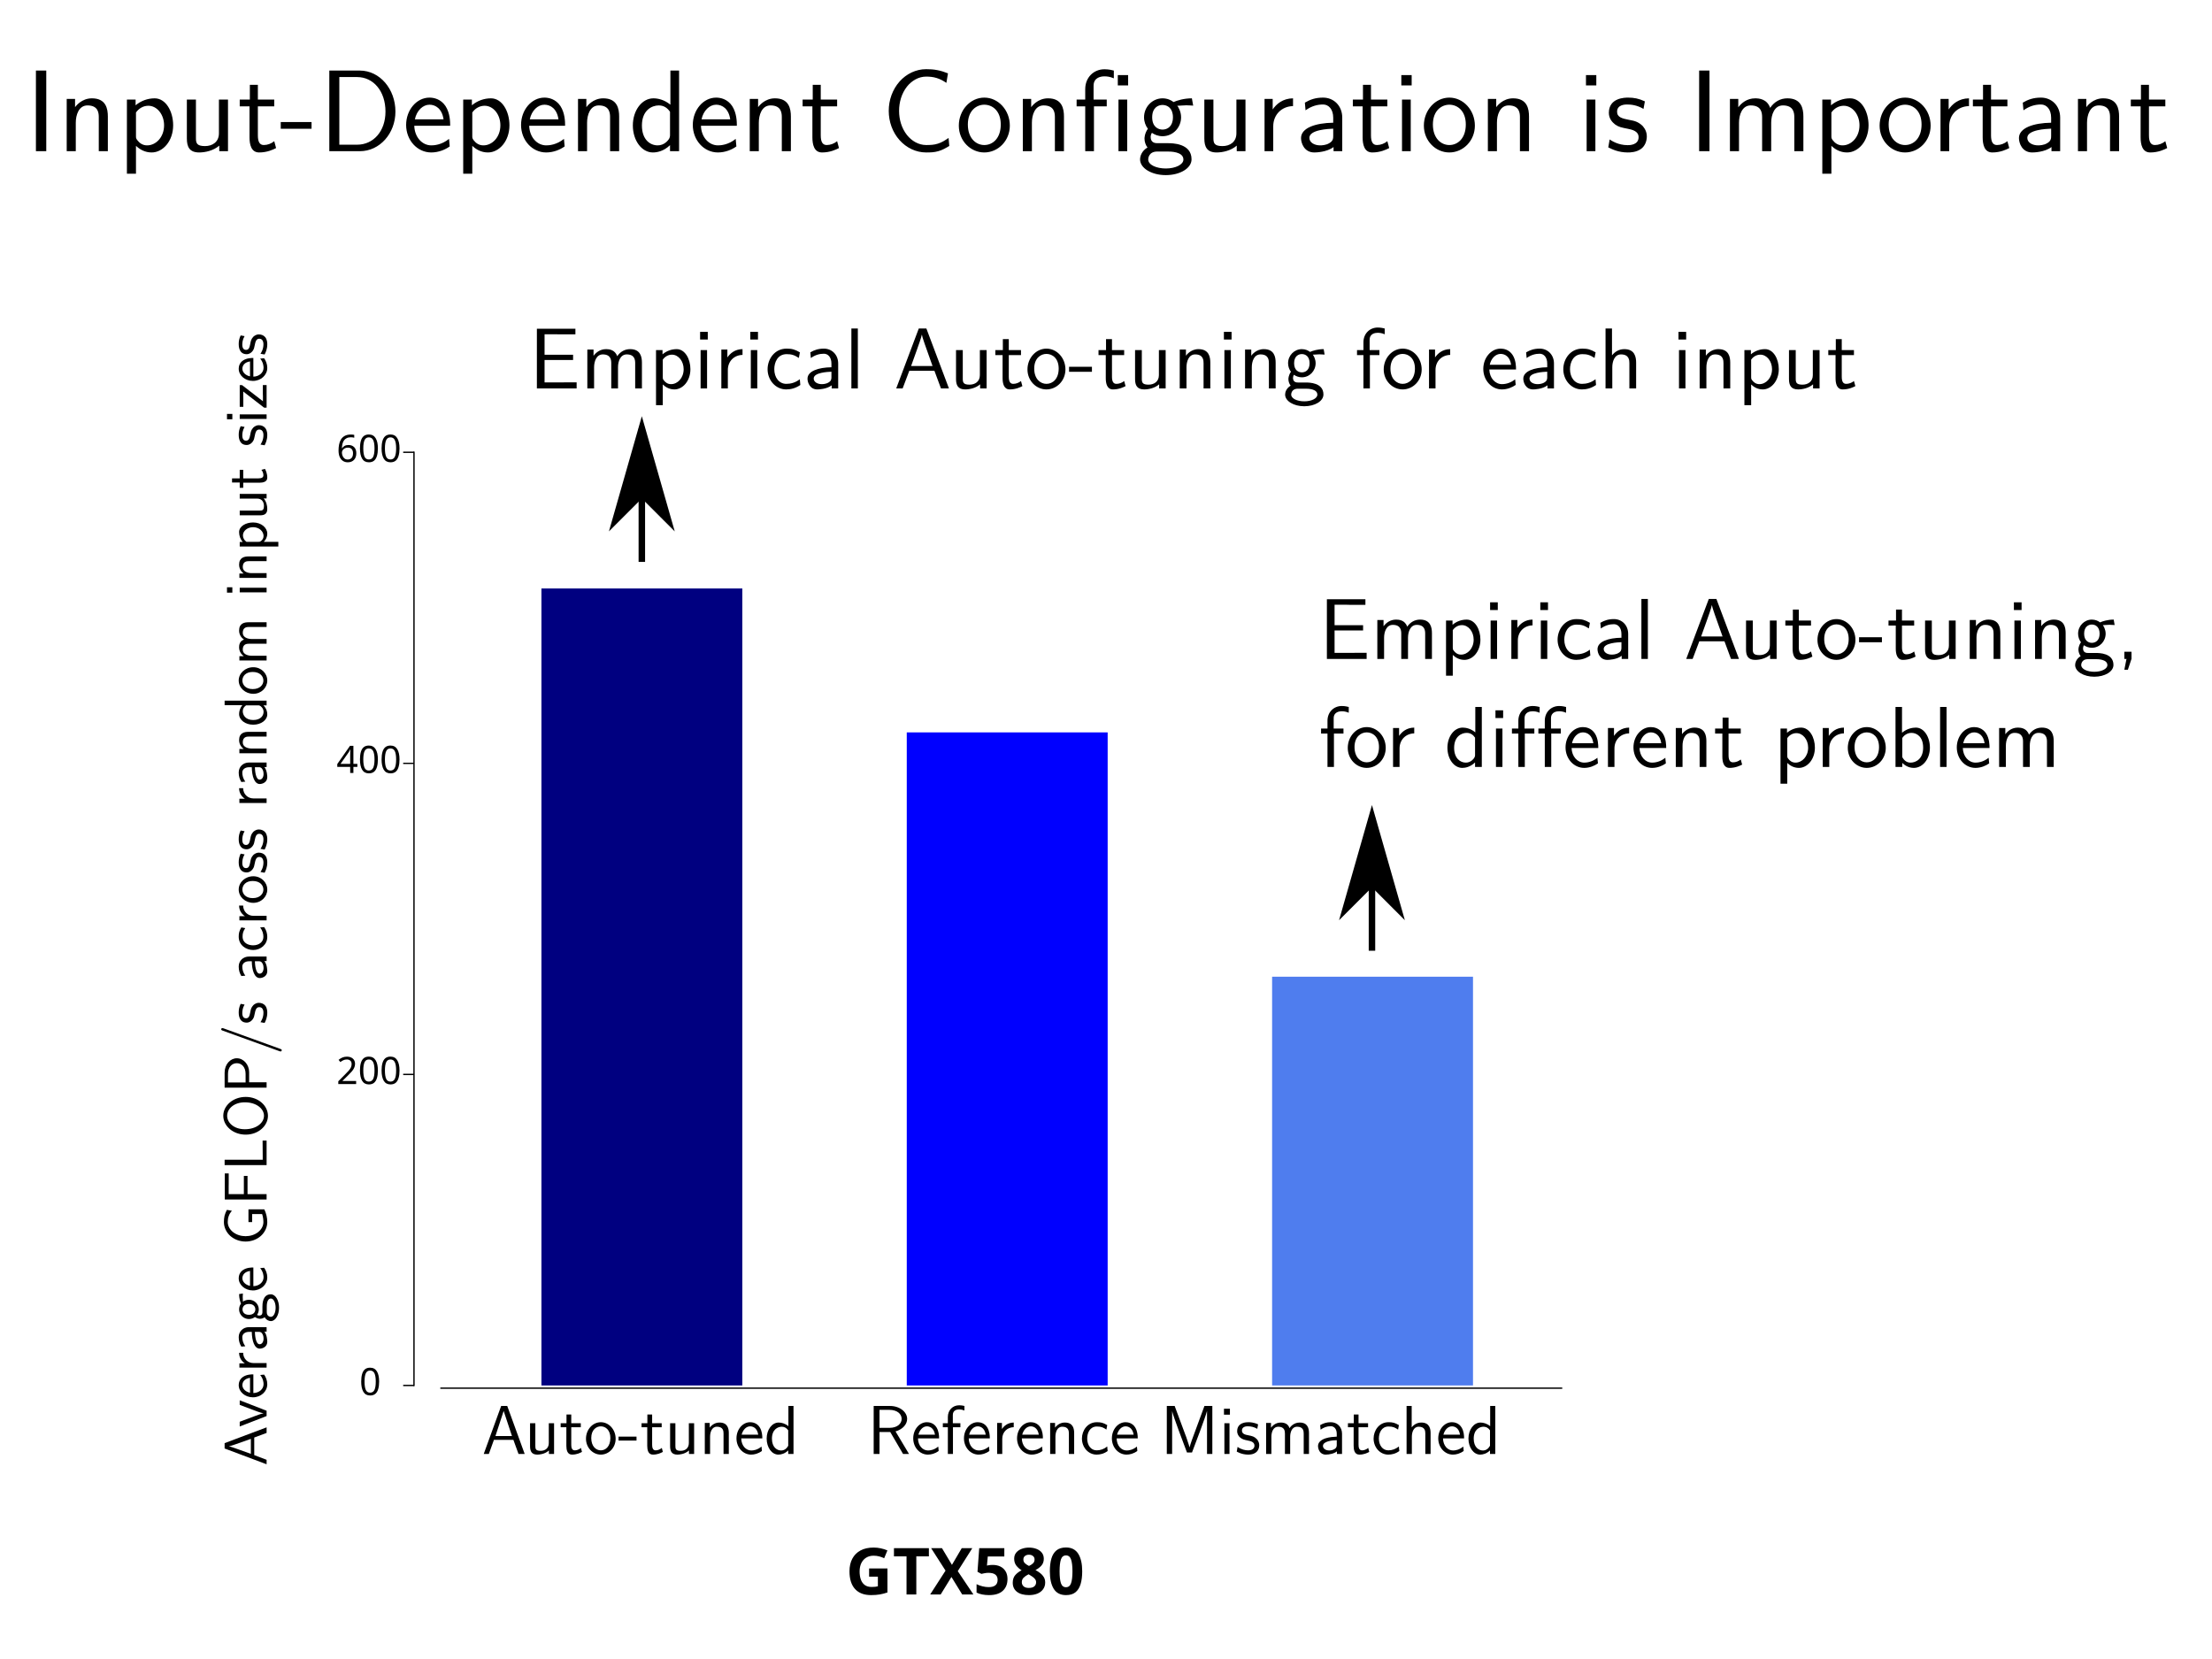
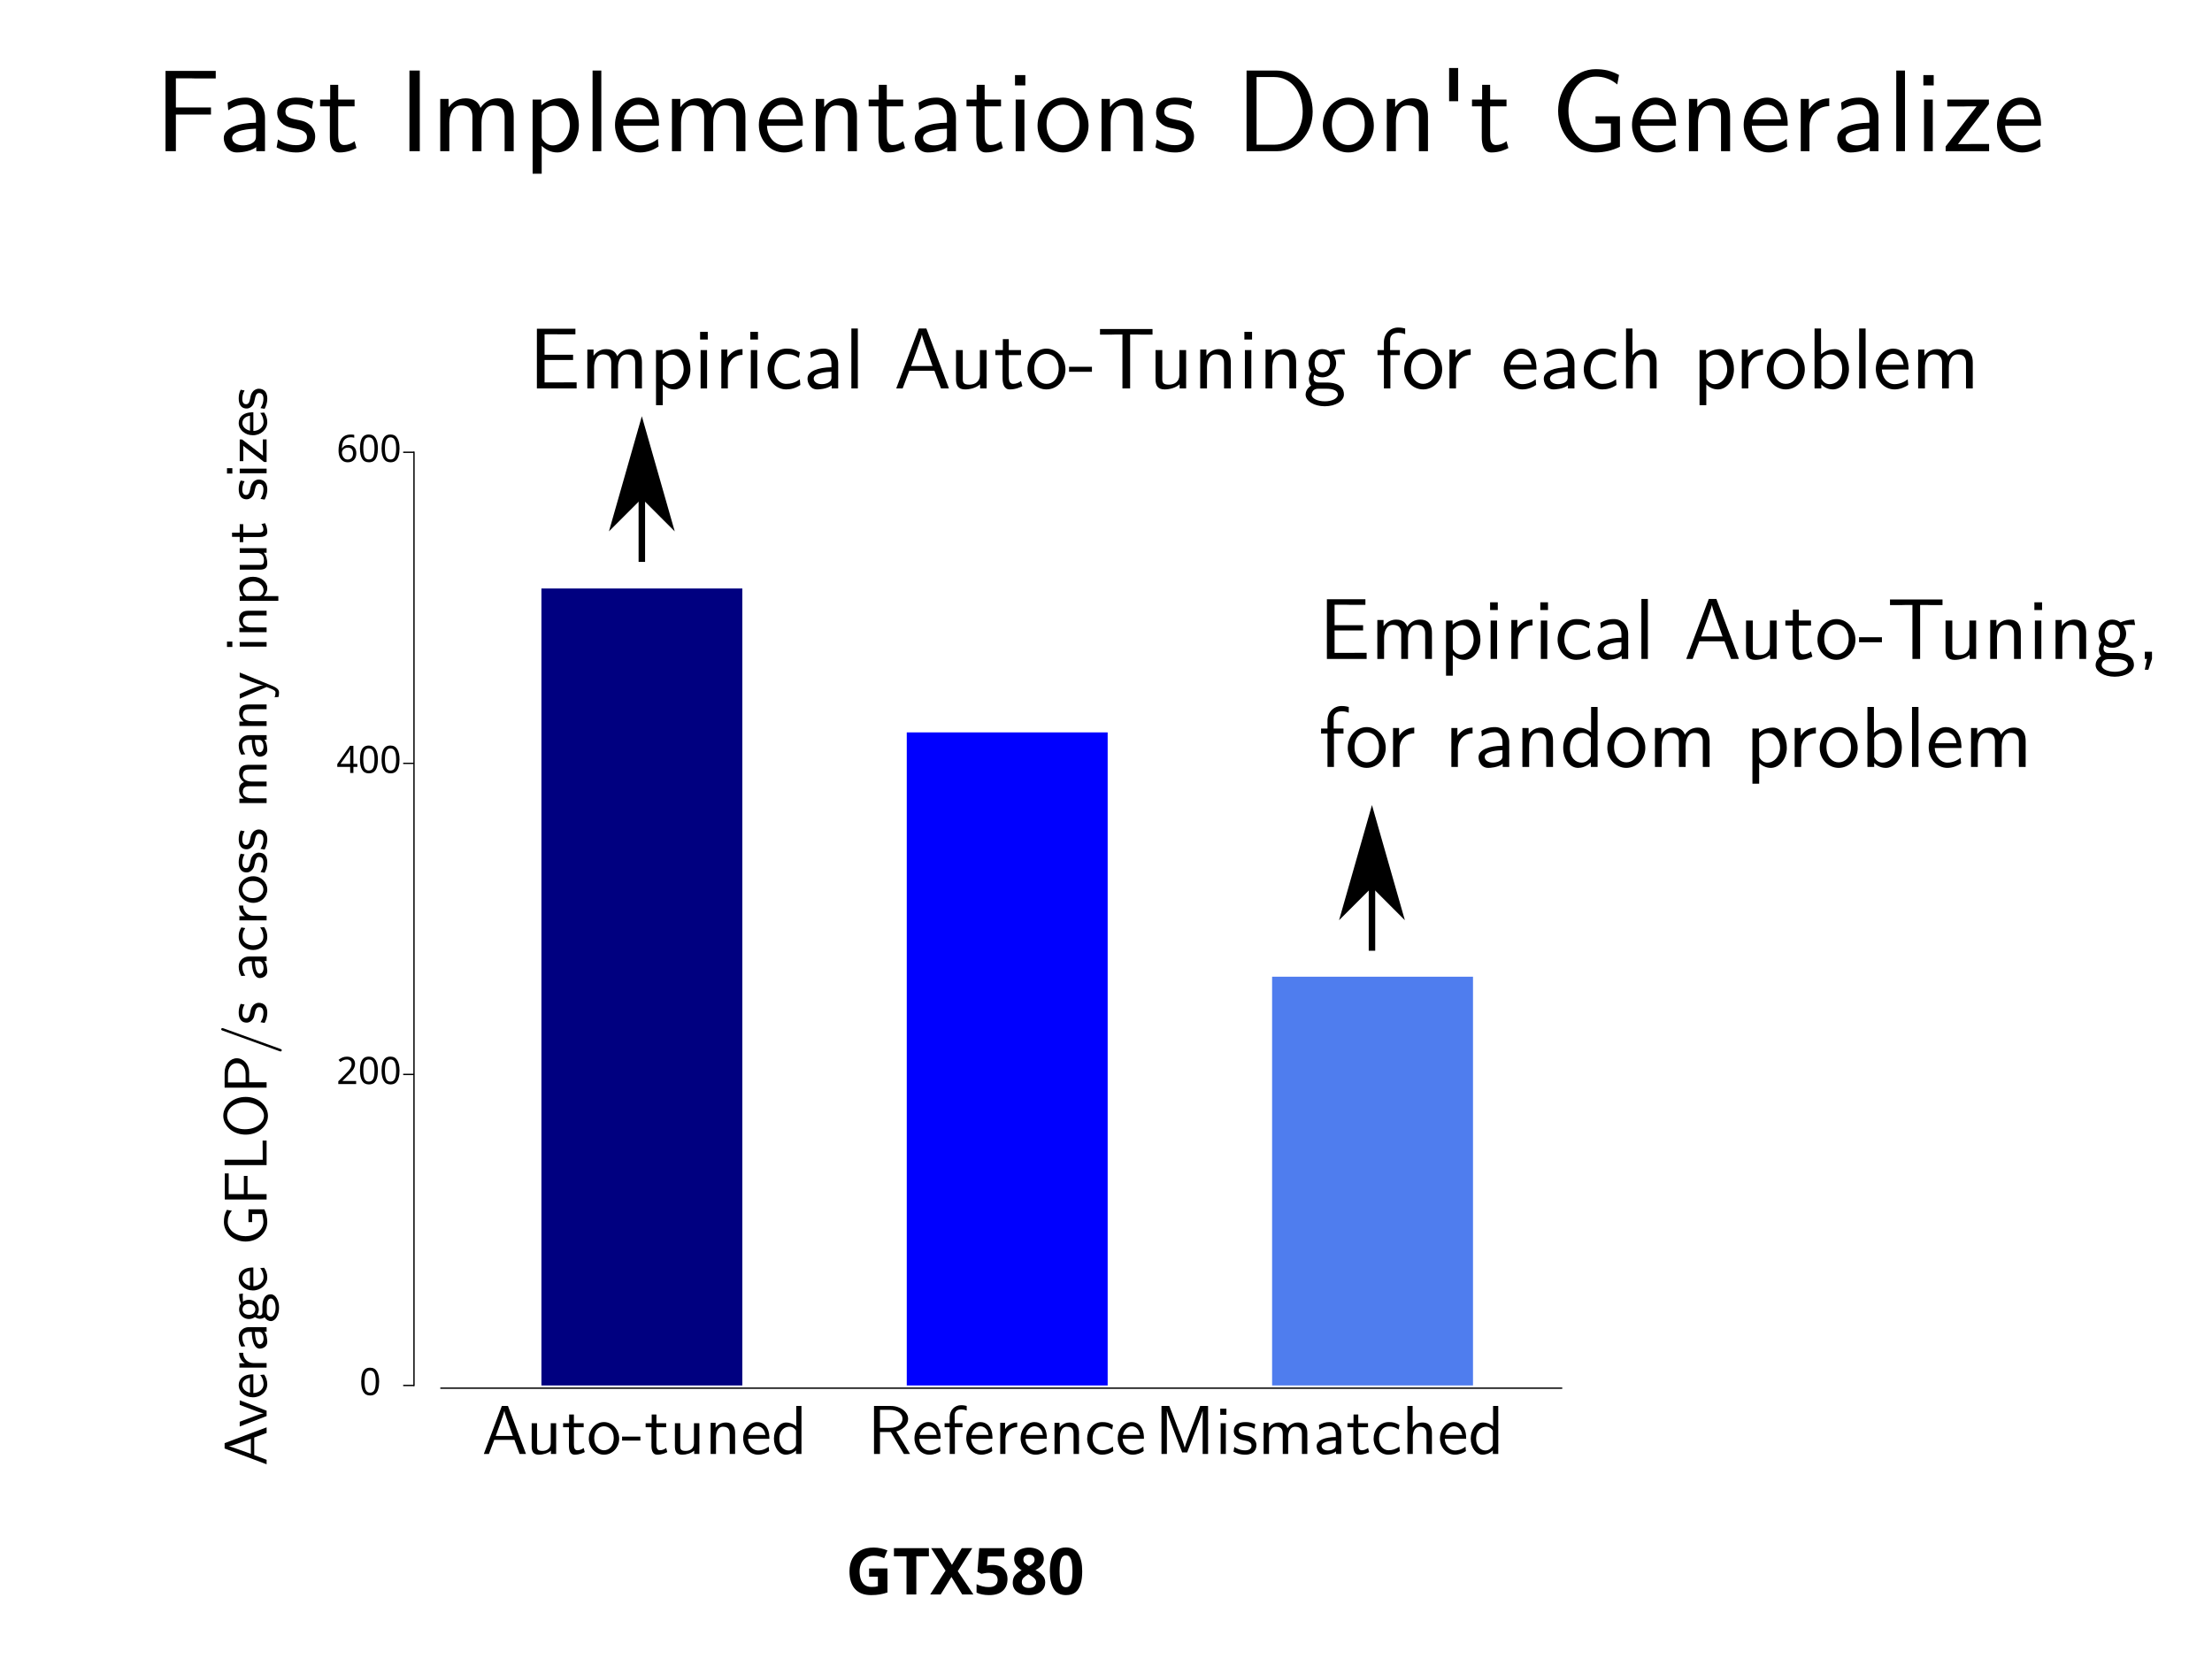
<svg xmlns="http://www.w3.org/2000/svg" id="svg2" version="1.1" width="1024" height="768" xml:space="preserve">
  <defs id="defs6">
    <marker orient="auto" refY="0.0" refX="0.0" id="Arrow1Lend" style="overflow:visible;">
      <path id="path3839" d="M 0.0,0.0 L 5.0,-5.0 L -12.5,0.0 L 5.0,5.0 L 0.0,0.0 z " style="fill-rule:evenodd;stroke:#000000;stroke-width:1.0pt;marker-start:none;" transform="scale(0.8) rotate(180) translate(12.5,0)" />
    </marker>
    <clipPath clipPathUnits="userSpaceOnUse" id="clipPath54">
      <path d="m 0,444.624 482.315,0 L 482.315,0 0,0 0,444.624 z" id="path56" />
    </clipPath>
    <clipPath clipPathUnits="userSpaceOnUse" id="clipPath82">
      <path d="m 0,444.624 482.315,0 L 482.315,0 0,0 0,444.624 z" id="path84" />
    </clipPath>
  </defs>
  <g id="g10" transform="matrix(1.25,0,0,-1.25,0,768)">
    <path d="m 200.516,101.3 74.4,0 0,295.162 -74.4,0 0,-295.162 z" style="fill:#000080;fill-opacity:1;fill-rule:nonzero;stroke:none" id="path12" />
    <path d="m 335.815,101.3 74.4,0 0,241.864 -74.4,0 0,-241.864 z" style="fill:#0000ff;fill-opacity:1;fill-rule:nonzero;stroke:none" id="path14" />
    <path d="m 471.115,101.3 74.4,0 0,151.381 -74.4,0 0,-151.381 z" style="fill:#4f7dee;fill-opacity:1;fill-rule:nonzero;stroke:none" id="path16" />
    <g id="g18" transform="translate(153.3154,101.2998)">
      <path d="M 0,0 -4,0" style="fill:none;stroke:#000000;stroke-width:0.5;stroke-linecap:butt;stroke-linejoin:round;stroke-miterlimit:10;stroke-opacity:1;stroke-dasharray:none" id="path20" />
    </g>
    <text transform="scale(1,-1)" id="text22" x="133.081" y="-97.731">
      <tspan style="font-size:14px;font-variant:normal;font-weight:normal;font-stretch:normal;writing-mode:lr-tb;fill:#000000;fill-opacity:1;fill-rule:nonzero;stroke:none;font-family:Myriad Pro;-inkscape-font-specification:CMR8" x="133.081" y="-97.731" id="tspan24">0</tspan>
    </text>
    <g id="g26" transform="translate(153.3154,216.5)">
      <path d="M 0,0 -4,0" style="fill:none;stroke:#000000;stroke-width:0.5;stroke-linecap:butt;stroke-linejoin:round;stroke-miterlimit:10;stroke-opacity:1;stroke-dasharray:none" id="path28" />
    </g>
    <text transform="scale(1,-1)" id="text30" x="124.613" y="-212.932">
      <tspan style="font-size:14px;font-variant:normal;font-weight:normal;font-stretch:normal;writing-mode:lr-tb;fill:#000000;fill-opacity:1;fill-rule:nonzero;stroke:none;font-family:Myriad Pro;-inkscape-font-specification:CMR8" x="124.613 131.795 138.977" y="-212.932" id="tspan32">200</tspan>
    </text>
    <g id="g34" transform="translate(153.3154,331.6997)">
      <path d="M 0,0 -4,0" style="fill:none;stroke:#000000;stroke-width:0.5;stroke-linecap:butt;stroke-linejoin:round;stroke-miterlimit:10;stroke-opacity:1;stroke-dasharray:none" id="path36" />
    </g>
    <text transform="scale(1,-1)" id="text38" x="124.613" y="-328.131">
      <tspan style="font-size:14px;font-variant:normal;font-weight:normal;font-stretch:normal;writing-mode:lr-tb;fill:#000000;fill-opacity:1;fill-rule:nonzero;stroke:none;font-family:Myriad Pro;-inkscape-font-specification:CMR8" x="124.613 131.795 138.977" y="-328.131" id="tspan40">400</tspan>
    </text>
    <g id="g42" transform="translate(153.3154,446.8994)">
      <path d="M 0,0 -4,0" style="fill:none;stroke:#000000;stroke-width:0.5;stroke-linecap:butt;stroke-linejoin:round;stroke-miterlimit:10;stroke-opacity:1;stroke-dasharray:none" id="path44" />
    </g>
    <text transform="scale(1,-1)" id="text46" x="124.613" y="-443.332">
      <tspan style="font-size:14px;font-variant:normal;font-weight:normal;font-stretch:normal;writing-mode:lr-tb;fill:#000000;fill-opacity:1;fill-rule:nonzero;stroke:none;font-family:Myriad Pro;-inkscape-font-specification:CMR8" x="124.613 131.795 138.977" y="-443.332" id="tspan48">600</tspan>
    </text>
    <g id="g62" transform="translate(163.3154,100.2998)">
      <path d="M 0,0 415,0" style="fill:none;stroke:#000000;stroke-width:0.5;stroke-linecap:square;stroke-linejoin:round;stroke-miterlimit:10;stroke-opacity:1;stroke-dasharray:none" id="path64" />
    </g>
    <g id="g66" transform="translate(153.3154,101.2998)">
      <path d="M 0,0 0,345.6" style="fill:none;stroke:#000000;stroke-width:0.5;stroke-linecap:square;stroke-linejoin:round;stroke-miterlimit:10;stroke-opacity:1;stroke-dasharray:none" id="path68" />
    </g>
    <text transform="scale(1,-1)" id="text90" x="313.212" y="-23.899">
      <tspan style="font-size:24px;font-variant:normal;font-weight:bold;font-stretch:normal;writing-mode:lr-tb;fill:#000000;fill-opacity:1;fill-rule:nonzero;stroke:none;font-family:Verdana;-inkscape-font-specification:Verdana-Bold" x="313.212 332.652 349.02 373.956 390.996 408.036" y="-23.899" id="tspan92">GTX580</tspan>
    </text>
-     <text xml:space="preserve" style="font-size:25.6px;font-style:normal;font-variant:normal;font-weight:normal;font-stretch:normal;text-align:start;line-height:125%;letter-spacing:0px;word-spacing:0px;writing-mode:lr-tb;text-anchor:start;fill:#000000;fill-opacity:1;stroke:none;font-family:LMSans12;-inkscape-font-specification:LMSans12" x="178.465" y="-75.948" id="text7163" transform="scale(1,-1)">
+     <text xml:space="preserve" style="font-size:25.6px;font-style:normal;font-variant:normal;font-weight:normal;font-stretch:normal;text-align:start;line-height:125%;letter-spacing:0px;word-spacing:0px;writing-mode:lr-tb;text-anchor:start;fill:#000000;fill-opacity:1;stroke:none;font-family:Latin Modern Sans;-inkscape-font-specification:Latin Modern Sans" x="178.465" y="-75.948" id="text7163" transform="scale(1,-1)">
      <tspan id="tspan7165" x="178.465" y="-75.948">Auto-tuned</tspan>
    </text>
-     <text xml:space="preserve" style="font-size:25.6px;font-style:normal;font-variant:normal;font-weight:normal;font-stretch:normal;text-align:start;line-height:125%;letter-spacing:0px;word-spacing:0px;writing-mode:lr-tb;text-anchor:start;fill:#000000;fill-opacity:1;stroke:none;font-family:LMSans12;-inkscape-font-specification:LMSans12" x="321.236" y="-75.948" id="text7167" transform="scale(1,-1)">
+     <text xml:space="preserve" style="font-size:25.6px;font-style:normal;font-variant:normal;font-weight:normal;font-stretch:normal;text-align:start;line-height:125%;letter-spacing:0px;word-spacing:0px;writing-mode:lr-tb;text-anchor:start;fill:#000000;fill-opacity:1;stroke:none;font-family:Latin Modern Sans;-inkscape-font-specification:Latin Modern Sans" x="321.236" y="-75.948" id="text7167" transform="scale(1,-1)">
      <tspan id="tspan7169" x="321.236" y="-75.948">Reference</tspan>
    </text>
-     <text xml:space="preserve" style="font-size:25.6px;font-style:normal;font-variant:normal;font-weight:normal;font-stretch:normal;text-align:center;line-height:125%;letter-spacing:0px;word-spacing:0px;writing-mode:lr-tb;text-anchor:middle;fill:#000000;fill-opacity:1;stroke:none;font-family:LMSans12;-inkscape-font-specification:LMSans12" x="513.6" y="-75.948" id="text7171" transform="scale(1,-1)">
+     <text xml:space="preserve" style="font-size:25.6px;font-style:normal;font-variant:normal;font-weight:normal;font-stretch:normal;text-align:center;line-height:125%;letter-spacing:0px;word-spacing:0px;writing-mode:lr-tb;text-anchor:middle;fill:#000000;fill-opacity:1;stroke:none;font-family:Latin Modern Sans;-inkscape-font-specification:Latin Modern Sans" x="513.6" y="-75.948" id="text7171" transform="scale(1,-1)">
      <tspan x="513.6" y="-75.948" id="tspan7184">Mismatched</tspan>
    </text>
    <text xml:space="preserve" style="font-size:22.4px;font-style:normal;font-variant:normal;font-weight:normal;font-stretch:normal;text-align:start;line-height:125%;letter-spacing:0px;word-spacing:0px;writing-mode:lr-tb;text-anchor:start;fill:#000000;fill-opacity:1;stroke:none;font-family:Latin Modern Sans;-inkscape-font-specification:Latin Modern Sans" x="71.494" y="98.738" id="text3024" transform="matrix(0,1,1,0,0,0)">
-       <tspan id="tspan3026" x="71.494" y="98.738">Average GFLOP/s across random input sizes</tspan>
+       <tspan id="tspan3026" x="71.494" y="98.738">Average GFLOP/s across many input sizes</tspan>
    </text>
-     <text xml:space="preserve" style="font-size:43.035px;font-style:normal;font-variant:normal;font-weight:normal;font-stretch:normal;text-align:start;line-height:125%;letter-spacing:0px;word-spacing:0px;writing-mode:lr-tb;text-anchor:start;fill:#000000;fill-opacity:1;stroke:none;font-family:Latin Modern Sans;-inkscape-font-specification:Latin Modern Sans" x="9.256" y="-558.404" id="text3037" transform="scale(1,-1)">
-       <tspan id="tspan3039" x="9.256" y="-558.404">Input-Dependent Configuration is Important</tspan>
+     <text xml:space="preserve" style="font-size:43.035px;font-style:normal;font-variant:normal;font-weight:normal;font-stretch:normal;text-align:start;line-height:125%;letter-spacing:0px;word-spacing:0px;writing-mode:lr-tb;text-anchor:start;fill:#000000;fill-opacity:1;stroke:none;font-family:Latin Modern Sans;-inkscape-font-specification:Latin Modern Sans" x="57.256" y="-558.404" id="text3037" transform="scale(1,-1)">
+       <tspan id="tspan3039" x="57.256" y="-558.404">Fast Implementations Don't Generalize</tspan>
    </text>
-     <text xml:space="preserve" style="font-size:32px;font-style:normal;font-variant:normal;font-weight:normal;font-stretch:normal;text-align:start;line-height:125%;letter-spacing:0px;word-spacing:0px;writing-mode:lr-tb;text-anchor:start;fill:#000000;fill-opacity:1;stroke:none;font-family:Latin Modern Sans;-inkscape-font-specification:Latin Modern Sans" x="195.818" y="-470.538" id="text3053" transform="scale(1,-1)">
-       <tspan id="tspan3055" x="195.818" y="-470.538">Empirical Auto-tuning for each input</tspan>
-     </text>
-     <text xml:space="preserve" style="font-size:32px;font-style:normal;font-variant:normal;font-weight:normal;font-stretch:normal;text-align:start;line-height:125%;letter-spacing:0px;word-spacing:0px;writing-mode:lr-tb;text-anchor:start;fill:#000000;fill-opacity:1;stroke:none;font-family:Latin Modern Sans;-inkscape-font-specification:Latin Modern Sans" x="488.392" y="-370.376" id="text3057" transform="scale(1,-1)">
-       <tspan id="tspan3059" x="488.392" y="-370.376">Empirical Auto-tuning,</tspan>
-       <tspan x="488.392" y="-330.376" id="tspan3061">for different problem</tspan>
-     </text>
-     <path style="fill:none;stroke:#000000;stroke-width:2.4;stroke-linecap:butt;stroke-linejoin:miter;stroke-miterlimit:4;stroke-opacity:1;stroke-dasharray:none;marker-end:url(#Arrow1Lend)" d="m 237.7,406.304 0,49.291" id="path3831" />
-     <path id="path4277" d="m 508.1,262.304 0,49.291" style="fill:none;stroke:#000000;stroke-width:2.4;stroke-linecap:butt;stroke-linejoin:miter;stroke-miterlimit:4;stroke-opacity:1;stroke-dasharray:none;marker-end:url(#Arrow1Lend)" />
+     <g id="autotune">
+       <text transform="scale(1,-1)" id="text3053" y="-470.538" x="195.818" style="font-size:32px;font-style:normal;font-variant:normal;font-weight:normal;font-stretch:normal;text-align:start;line-height:125%;letter-spacing:0px;word-spacing:0px;writing-mode:lr-tb;text-anchor:start;fill:#000000;fill-opacity:1;stroke:none;font-family:Latin Modern Sans;-inkscape-font-specification:Latin Modern Sans" xml:space="preserve">
+         <tspan y="-470.538" x="195.818" id="tspan3055">Empirical Auto-Tuning for each problem</tspan>
+       </text>
+       <path id="path3831" d="m 237.7,406.304 0,49.291" style="fill:none;stroke:#000000;stroke-width:2.4;stroke-linecap:butt;stroke-linejoin:miter;stroke-miterlimit:4;stroke-opacity:1;stroke-dasharray:none;marker-end:url(#Arrow1Lend)" />
+     </g>
+     <g id="mismatch">
+       <text transform="scale(1,-1)" id="text3057" y="-370.376" x="488.392" style="font-size:32px;font-style:normal;font-variant:normal;font-weight:normal;font-stretch:normal;text-align:start;line-height:125%;letter-spacing:0px;word-spacing:0px;writing-mode:lr-tb;text-anchor:start;fill:#000000;fill-opacity:1;stroke:none;font-family:Latin Modern Sans;-inkscape-font-specification:Latin Modern Sans" xml:space="preserve">
+         <tspan y="-370.376" x="488.392" id="tspan3059">Empirical Auto-Tuning,</tspan>
+         <tspan id="tspan3061" y="-330.376" x="488.392">for random problem</tspan>
+       </text>
+       <path style="fill:none;stroke:#000000;stroke-width:2.4;stroke-linecap:butt;stroke-linejoin:miter;stroke-miterlimit:4;stroke-opacity:1;stroke-dasharray:none;marker-end:url(#Arrow1Lend)" d="m 508.1,262.304 0,49.291" id="path4277" />
+     </g>
  </g>
</svg>
